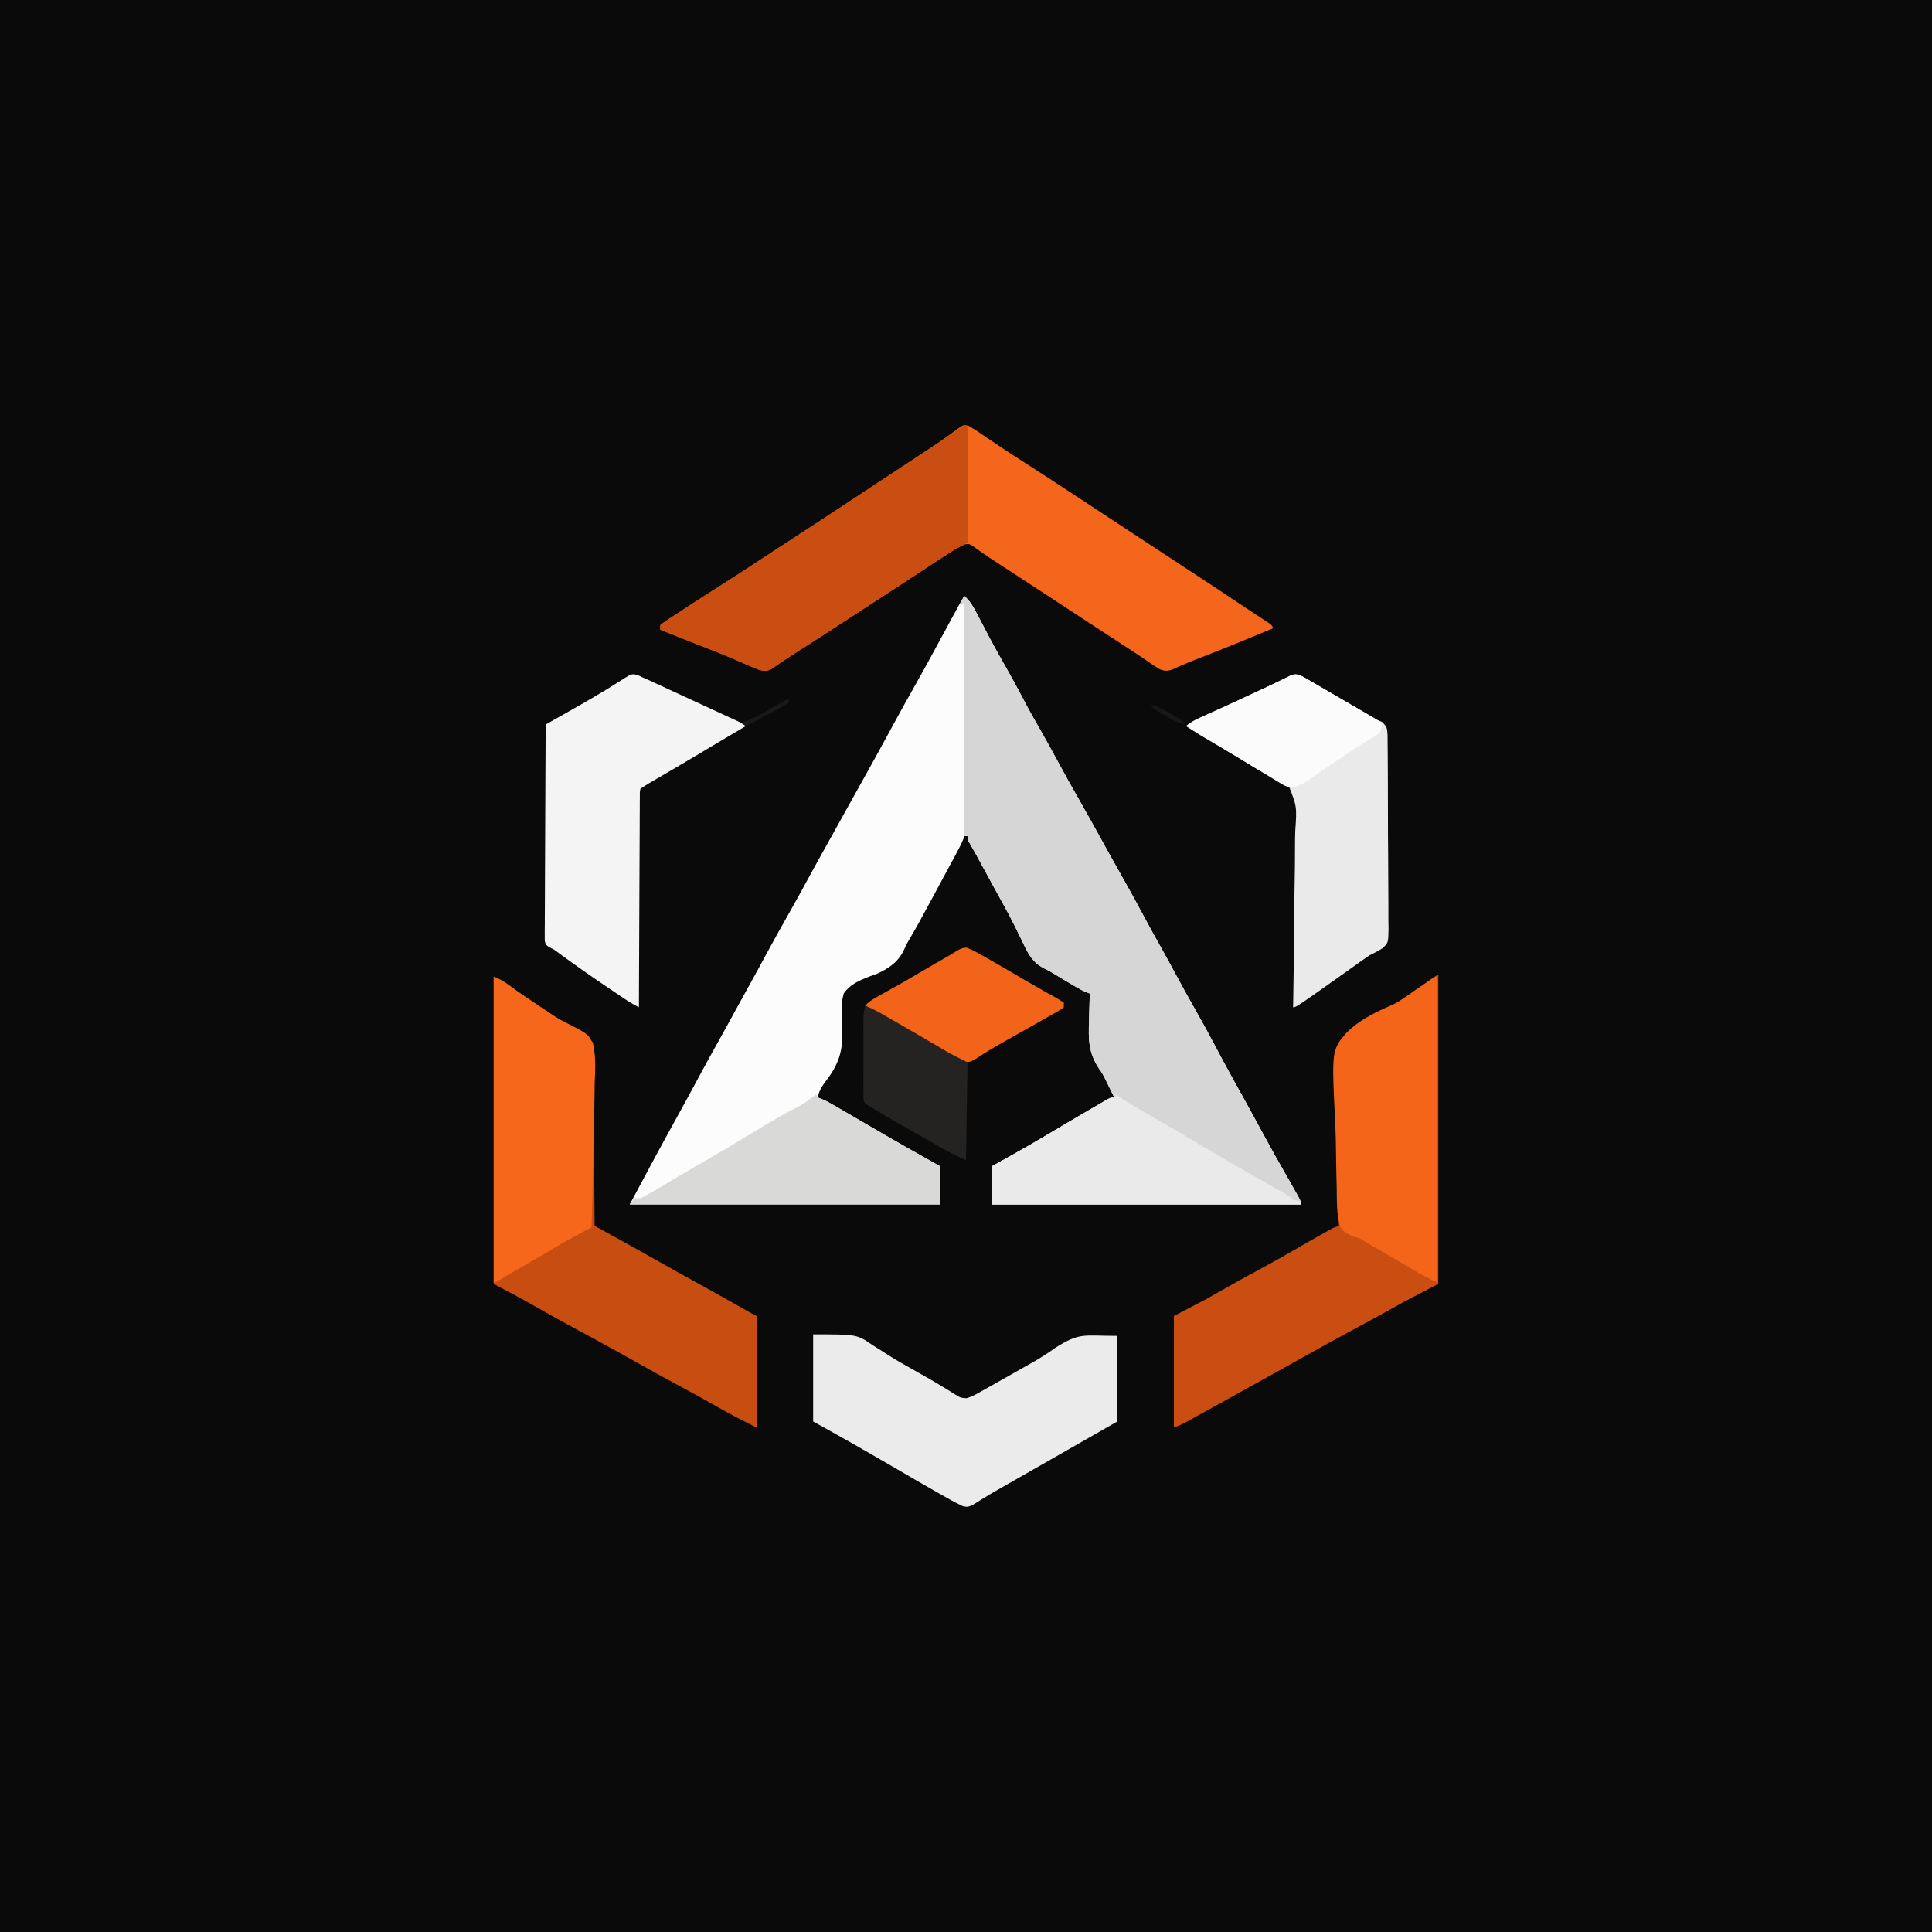
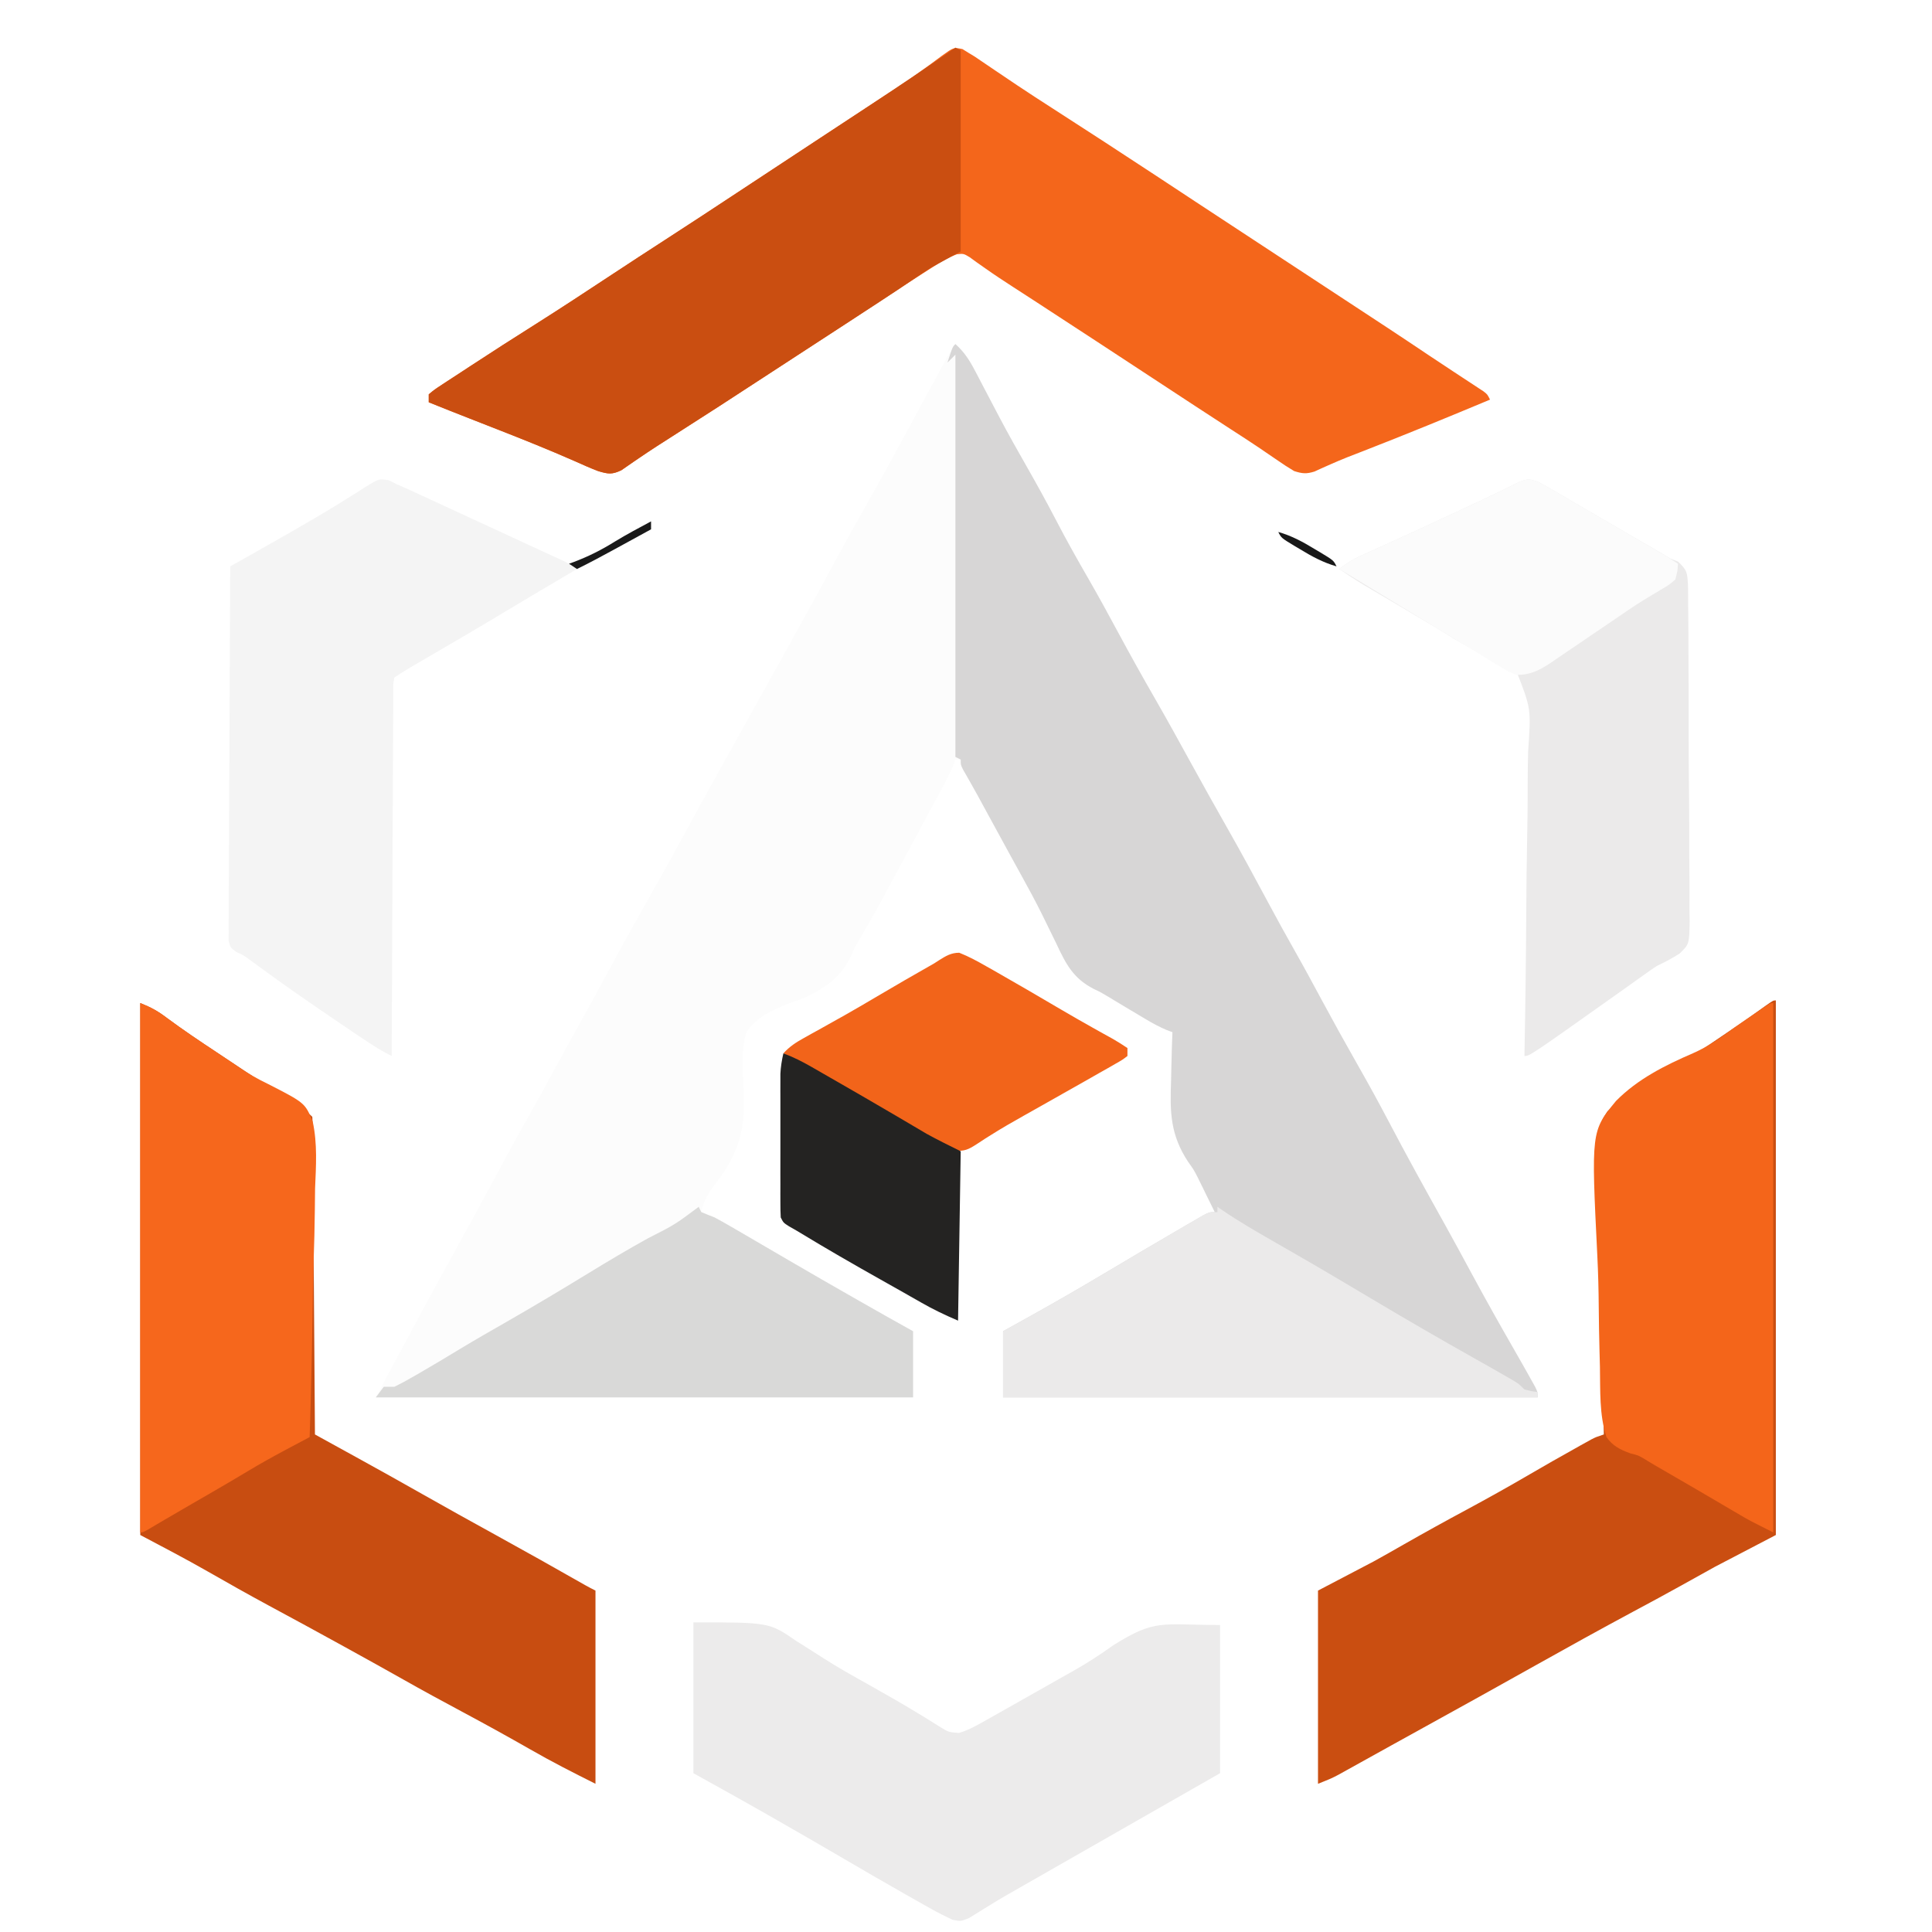
- <svg xmlns="http://www.w3.org/2000/svg" version="1.1" viewBox="0 0 1264 1264" width="128" height="128">
-   <path d="M0 0 C417.12 0 834.24 0 1264 0 C1264 417.12 1264 834.24 1264 1264 C846.88 1264 429.76 1264 0 1264 C0 846.88 0 429.76 0 0 Z " fill="#0A0A0B" transform="translate(0,0)" />
+ <svg xmlns="http://www.w3.org/2000/svg" version="1.1" viewBox="300 260 670 730" width="128" height="128">
  <path d="M0 0 C3.37 3.05 5.34 6.12 7.43 10.14 C7.9 11.04 7.9 11.04 8.39 11.96 C9.06 13.24 9.73 14.52 10.4 15.81 C12.17 19.22 13.96 22.61 15.75 26.01 C16.29 27.03 16.29 27.03 16.84 28.08 C20.07 34.18 23.45 40.19 26.88 46.19 C30.73 52.94 34.48 59.72 38.06 66.62 C41.96 74.14 46.1 81.48 50.33 88.81 C54.17 95.48 57.86 102.22 61.5 109 C65.97 117.31 70.56 125.54 75.27 133.72 C79.94 141.84 84.46 150.04 88.97 158.26 C93.47 166.43 98.01 174.58 102.62 182.69 C107.91 191.98 113 201.37 118.05 210.8 C121.5 217.23 125 223.62 128.61 229.96 C131.91 235.78 135.08 241.67 138.25 247.56 C142.66 255.74 147.15 263.86 151.75 271.94 C155.82 279.1 159.8 286.29 163.62 293.58 C170.58 306.85 177.84 319.96 185.14 333.04 C188.61 339.27 191.99 345.54 195.38 351.81 C200.57 361.44 205.94 370.96 211.39 380.45 C213.53 384.18 215.66 387.92 217.75 391.69 C218.42 392.9 218.42 392.9 219.11 394.14 C220 396 220 396 220 398 C153.34 398 86.68 398 18 398 C18 389.75 18 381.5 18 373 C21.57 371.02 25.14 369.04 28.81 367 C38.1 361.82 47.3 356.51 56.44 351.06 C65.21 345.84 73.99 340.63 82.82 335.51 C84.53 334.52 86.24 333.52 87.95 332.52 C88.98 331.93 90.01 331.33 91.07 330.72 C91.97 330.19 92.88 329.67 93.81 329.12 C96 328 96 328 98 328 C96.84 325.62 95.67 323.25 94.5 320.88 C94.19 320.23 93.87 319.58 93.55 318.92 C93.21 318.24 92.88 317.56 92.53 316.87 C92.16 316.11 91.79 315.36 91.41 314.58 C89.99 311.87 89.99 311.87 87.95 309.02 C81.18 298.76 81.02 290.18 81.5 278.12 C81.54 276.36 81.58 274.59 81.61 272.82 C81.7 268.55 81.83 264.27 82 260 C81.28 259.73 80.55 259.46 79.81 259.18 C77.06 258.02 74.61 256.7 72.05 255.17 C71.12 254.62 70.19 254.07 69.23 253.5 C68.27 252.92 67.3 252.34 66.31 251.75 C64.9 250.91 64.9 250.91 63.46 250.05 C61.56 248.92 59.67 247.78 57.78 246.63 C55.05 244.98 55.05 244.98 52.31 243.68 C44.51 239.69 41.75 234.27 38.12 226.5 C37.53 225.29 36.94 224.07 36.34 222.86 C35.12 220.41 33.92 217.96 32.73 215.5 C30.25 210.48 27.58 205.58 24.88 200.69 C23.9 198.92 22.93 197.15 21.96 195.38 C21.48 194.5 20.99 193.63 20.5 192.73 C17.84 187.89 15.2 183.04 12.56 178.19 C11.61 176.43 10.65 174.67 9.69 172.92 C9.25 172.1 8.8 171.28 8.34 170.44 C7.42 168.77 6.49 167.1 5.54 165.44 C5.08 164.63 4.62 163.82 4.15 162.99 C3.74 162.27 3.32 161.55 2.9 160.81 C2 159 2 159 2 157 C1.34 157 0.68 157 0 157 C-0.27 157.71 -0.54 158.41 -0.81 159.14 C-2.05 162.13 -3.49 164.92 -5.02 167.77 C-5.62 168.89 -6.23 170.02 -6.85 171.18 C-7.5 172.39 -8.16 173.6 -8.81 174.81 C-9.49 176.07 -10.16 177.32 -10.84 178.57 C-12.56 181.77 -14.28 184.96 -16 188.15 C-17.54 191 -19.07 193.85 -20.6 196.69 C-30.9 215.79 -30.9 215.79 -36.33 225.03 C-38.04 227.96 -38.04 227.96 -39.36 231 C-43.18 239.26 -48.9 243.14 -57 247 C-58.9 247.69 -60.8 248.37 -62.7 249.05 C-69.15 251.63 -74.99 254.11 -79 260 C-81.19 267.52 -80.23 275.87 -79.93 283.6 C-79.45 297.31 -82.13 306.18 -90.65 317.24 C-93.24 320.62 -95.22 323.79 -96 328 C-95.29 328.26 -94.59 328.53 -93.86 328.8 C-90.81 330.08 -88.05 331.59 -85.19 333.25 C-84.59 333.59 -84 333.93 -83.39 334.29 C-78.54 337.09 -73.7 339.93 -68.86 342.76 C-67.88 343.33 -66.89 343.91 -65.88 344.5 C-64.87 345.09 -63.86 345.68 -62.83 346.28 C-54.6 351.09 -46.34 355.84 -38.06 360.56 C-37.47 360.9 -36.88 361.24 -36.27 361.58 C-29.54 365.43 -22.78 369.23 -16 373 C-16 381.25 -16 389.5 -16 398 C-82.99 398 -149.98 398 -219 398 C-208.77 378.83 -198.51 359.68 -187.99 340.67 C-183.12 331.88 -178.31 323.05 -173.56 314.19 C-169.56 306.72 -165.51 299.28 -161.33 291.91 C-157.64 285.4 -154.08 278.83 -150.51 272.27 C-147.39 266.54 -144.24 260.82 -141.06 255.12 C-137.21 248.22 -133.44 241.27 -129.69 234.31 C-124.84 225.32 -119.86 216.4 -114.81 207.52 C-110.56 200.03 -106.42 192.49 -102.31 184.93 C-98 176.98 -93.62 169.08 -89.22 161.19 C-87.14 157.46 -85.07 153.73 -83 150 C-82.16 148.49 -81.32 146.98 -80.48 145.46 C-79.86 144.35 -79.86 144.35 -79.23 143.21 C-75.68 136.82 -75.68 136.82 -74.5 134.71 C-73.7 133.26 -72.9 131.82 -72.09 130.37 C-69.56 125.81 -67.03 121.26 -64.49 116.71 C-58.39 105.75 -52.32 94.79 -46.38 83.75 C-42.17 75.95 -37.88 68.2 -33.5 60.5 C-27.39 49.75 -21.49 38.9 -15.63 28.01 C-12.87 22.9 -10.09 17.79 -7.31 12.69 C-6.81 11.76 -6.3 10.82 -5.78 9.86 C-5.31 9.01 -4.85 8.15 -4.36 7.26 C-3.75 6.13 -3.75 6.13 -3.12 4.98 C-2.16 3.28 -1.09 1.63 0 0 Z " fill="#FCFCFC" transform="translate(631,390)" />
  <path d="M0 0 C3.37 3.05 5.34 6.12 7.43 10.14 C7.75 10.74 8.06 11.34 8.39 11.96 C9.06 13.24 9.73 14.52 10.4 15.81 C12.17 19.22 13.96 22.61 15.75 26.01 C16.11 26.69 16.47 27.37 16.84 28.08 C20.07 34.18 23.45 40.19 26.88 46.19 C30.73 52.94 34.48 59.72 38.06 66.62 C41.96 74.14 46.1 81.48 50.33 88.81 C54.17 95.48 57.86 102.22 61.5 109 C65.97 117.31 70.56 125.54 75.27 133.72 C79.94 141.84 84.46 150.04 88.97 158.26 C93.47 166.43 98.01 174.58 102.62 182.69 C107.91 191.98 113 201.37 118.05 210.8 C121.5 217.23 125 223.62 128.61 229.96 C131.91 235.78 135.08 241.67 138.25 247.56 C142.66 255.74 147.15 263.86 151.75 271.94 C155.82 279.1 159.8 286.29 163.62 293.58 C170.58 306.85 177.84 319.96 185.14 333.04 C188.61 339.27 191.99 345.54 195.38 351.81 C200.57 361.44 205.94 370.96 211.39 380.45 C213.53 384.18 215.66 387.92 217.75 391.69 C218.2 392.5 218.65 393.3 219.11 394.14 C220 396 220 396 220 398 C153.34 398 86.68 398 18 398 C18 389.75 18 381.5 18 373 C21.57 371.02 25.14 369.04 28.81 367 C38.1 361.82 47.3 356.51 56.44 351.06 C65.21 345.84 73.99 340.63 82.82 335.51 C84.53 334.52 86.24 333.52 87.95 332.52 C88.98 331.93 90.01 331.33 91.07 330.72 C91.97 330.19 92.88 329.67 93.81 329.12 C96 328 96 328 98 328 C96.84 325.62 95.67 323.25 94.5 320.88 C94.03 319.91 94.03 319.91 93.55 318.92 C93.04 317.9 93.04 317.9 92.53 316.87 C92.16 316.11 91.79 315.36 91.41 314.58 C89.99 311.87 89.99 311.87 87.95 309.02 C81.18 298.76 81.02 290.18 81.5 278.12 C81.54 276.36 81.58 274.59 81.61 272.82 C81.7 268.55 81.83 264.27 82 260 C81.28 259.73 80.55 259.46 79.81 259.18 C77.06 258.02 74.61 256.7 72.05 255.17 C71.12 254.62 70.19 254.07 69.23 253.5 C68.27 252.92 67.3 252.34 66.31 251.75 C65.37 251.19 64.43 250.63 63.46 250.05 C61.56 248.92 59.67 247.78 57.78 246.63 C55.05 244.98 55.05 244.98 52.31 243.68 C44.51 239.69 41.75 234.27 38.12 226.5 C37.53 225.29 36.94 224.07 36.34 222.86 C35.12 220.41 33.92 217.96 32.73 215.5 C30.25 210.48 27.58 205.58 24.88 200.69 C23.9 198.92 22.93 197.15 21.96 195.38 C21.48 194.5 20.99 193.63 20.5 192.73 C17.84 187.89 15.2 183.04 12.56 178.19 C11.61 176.43 10.65 174.67 9.69 172.92 C9.25 172.1 8.8 171.28 8.34 170.44 C7.42 168.77 6.49 167.1 5.54 165.44 C5.08 164.63 4.62 163.82 4.15 162.99 C3.74 162.27 3.32 161.55 2.9 160.81 C2 159 2 159 2 157 C1.34 156.67 0.68 156.34 0 156 C0 105.84 0 55.68 0 4 C-0.99 4.99 -1.98 5.98 -3 7 C-1.12 1.12 -1.12 1.12 0 0 Z " fill="#D7D6D6" transform="translate(631,390)" />
  <path d="M0 0 C0.77 0.48 1.54 0.97 2.34 1.46 C3.08 1.9 3.81 2.35 4.57 2.8 C5.31 3.31 6.06 3.81 6.82 4.33 C7.67 4.9 8.51 5.47 9.38 6.06 C10.72 6.97 10.72 6.97 12.09 7.9 C13.99 9.18 15.88 10.45 17.78 11.73 C19.19 12.68 19.19 12.68 20.63 13.65 C25.02 16.59 29.46 19.46 33.91 22.32 C46.99 30.74 60.04 39.21 73.03 47.77 C77.18 50.51 81.34 53.24 85.49 55.98 C86.33 56.53 87.16 57.08 88.02 57.65 C95.85 62.8 103.69 67.95 111.53 73.09 C114.12 74.79 116.71 76.49 119.3 78.19 C120.27 78.82 120.27 78.82 121.25 79.47 C164.09 107.58 164.09 107.58 176.37 115.81 C179.36 117.81 182.36 119.8 185.37 121.77 C186.21 122.33 187.05 122.88 187.92 123.45 C189.53 124.51 191.15 125.58 192.77 126.63 C193.49 127.11 194.2 127.58 194.94 128.06 C195.57 128.48 196.21 128.9 196.86 129.32 C198.34 130.46 198.34 130.46 199.34 132.46 C183.58 139.05 167.8 145.53 151.88 151.72 C150.27 152.35 150.27 152.35 148.62 152.99 C147.58 153.39 146.54 153.79 145.47 154.21 C143.31 155.07 141.17 155.98 139.04 156.92 C137.46 157.63 137.46 157.63 135.84 158.34 C134.44 158.99 134.44 158.99 133 159.64 C129.94 160.59 128.37 160.43 125.34 159.46 C123.07 158.11 120.94 156.73 118.78 155.21 C117.42 154.29 116.07 153.36 114.71 152.44 C113.63 151.7 113.63 151.7 112.54 150.95 C108.86 148.46 105.13 146.06 101.4 143.65 C92.49 137.87 83.6 132.05 74.72 126.21 C50.74 110.47 50.74 110.47 26.71 94.8 C25.83 94.23 24.94 93.66 24.04 93.07 C22.36 91.98 20.68 90.89 19 89.81 C15.5 87.55 12.02 85.26 8.62 82.85 C7.56 82.1 6.5 81.36 5.4 80.59 C4.09 79.63 4.09 79.63 2.75 78.66 C0.43 77.27 0.43 77.27 -2.07 77.53 C-5.39 78.73 -8.22 80.43 -11.16 82.34 C-11.83 82.76 -12.5 83.19 -13.19 83.63 C-23.65 90.32 -34.01 97.18 -44.4 104.01 C-50.39 107.95 -56.4 111.85 -62.42 115.76 C-66.65 118.51 -70.89 121.26 -75.12 124.03 C-86.34 131.37 -97.59 138.67 -108.91 145.87 C-113.36 148.69 -117.79 151.53 -122.14 154.51 C-122.78 154.94 -123.42 155.37 -124.08 155.82 C-125.69 156.92 -127.29 158.04 -128.89 159.15 C-132.47 160.84 -133.88 160.59 -137.66 159.46 C-140.65 158.32 -143.56 157.02 -146.47 155.71 C-156.17 151.45 -165.98 147.51 -175.85 143.65 C-176.56 143.37 -177.27 143.09 -178 142.81 C-180.72 141.74 -183.45 140.68 -186.17 139.61 C-191.35 137.59 -196.51 135.54 -201.66 133.46 C-201.66 132.47 -201.66 131.48 -201.66 130.46 C-199.53 128.69 -199.53 128.69 -196.53 126.72 C-195.72 126.19 -195.72 126.19 -194.89 125.64 C-193.11 124.47 -191.32 123.31 -189.53 122.15 C-188.29 121.33 -187.04 120.51 -185.79 119.69 C-177.7 114.39 -169.56 109.17 -161.38 104.01 C-151.64 97.86 -142.03 91.52 -132.41 85.18 C-125.74 80.79 -119.06 76.42 -112.35 72.09 C-103.15 66.15 -94 60.12 -84.85 54.09 C-83.08 52.92 -81.32 51.76 -79.55 50.6 C-76.79 48.77 -74.02 46.95 -71.25 45.13 C-65.42 41.28 -59.59 37.44 -53.75 33.6 C-49.82 31.02 -45.88 28.43 -41.95 25.84 C-40.08 24.61 -38.2 23.38 -36.33 22.15 C-34.55 20.97 -32.77 19.8 -30.99 18.63 C-29.29 17.51 -27.59 16.4 -25.89 15.28 C-21.86 12.64 -17.9 9.94 -14.01 7.11 C-13.28 6.58 -12.55 6.06 -11.8 5.52 C-10.43 4.53 -9.08 3.53 -7.75 2.51 C-3.33 -0.67 -3.33 -0.67 0 0 Z " fill="#F4661B" transform="translate(633.6594,278.5374)" />
  <path d="M0 0 C0 66.66 0 133.32 0 202 C-7.59 205.96 -15.18 209.92 -23 214 C-29.58 217.64 -29.58 217.64 -36.14 221.3 C-42.06 224.61 -48.03 227.8 -54 231 C-66.29 237.6 -78.48 244.34 -90.64 251.16 C-104.85 259.13 -119.08 267.03 -133.35 274.89 C-137.26 277.04 -141.17 279.2 -145.07 281.37 C-147.74 282.85 -150.41 284.33 -153.07 285.81 C-154.35 286.51 -155.62 287.22 -156.89 287.93 C-158.65 288.91 -160.42 289.89 -162.19 290.87 C-163.19 291.43 -164.2 291.98 -165.23 292.56 C-168 294 -168 294 -173 296 C-173 271.91 -173 247.82 -173 223 C-166.07 219.37 -159.14 215.74 -152 212 C-148.21 209.9 -144.44 207.79 -140.69 205.62 C-132.76 201.1 -124.79 196.69 -116.75 192.38 C-108.7 188.04 -100.73 183.59 -92.83 178.97 C-87.26 175.72 -81.64 172.52 -76 169.38 C-75.24 168.95 -74.48 168.52 -73.7 168.08 C-72.99 167.69 -72.29 167.3 -71.56 166.9 C-70.95 166.55 -70.33 166.21 -69.69 165.86 C-68 165 -68 165 -65 164 C-65.01 163.39 -65.03 162.78 -65.04 162.15 C-65.35 147.3 -65.58 132.44 -65.73 117.58 C-65.8 110.39 -65.9 103.21 -66.06 96.02 C-66.2 89.76 -66.29 83.49 -66.32 77.22 C-66.34 73.91 -66.39 70.6 -66.48 67.28 C-67.03 47.12 -67.03 47.12 -63.65 41.94 C-59.98 38.16 -55.75 36.15 -51 34 C-48.99 32.7 -47.01 31.36 -45.05 29.98 C-43.14 28.71 -41.23 27.45 -39.31 26.19 C-31.65 21.11 -24.02 16 -16.44 10.81 C-15.68 10.3 -14.93 9.78 -14.15 9.25 C-10.75 6.92 -7.38 4.56 -4.04 2.14 C-1 0 -1 0 0 0 Z " fill="#CA4E11" transform="translate(941,638)" />
  <path d="M0 0 C4.14 1.66 6.56 2.97 10.01 5.59 C16.16 10.15 22.49 14.4 28.88 18.62 C30.05 19.41 31.23 20.19 32.41 20.97 C34.78 22.55 37.16 24.13 39.54 25.7 C44.74 29.15 49.93 32.61 55.12 36.06 C56.01 36.65 56.9 37.24 57.82 37.85 C59.02 38.65 59.02 38.65 60.26 39.47 C60.96 39.94 61.66 40.41 62.39 40.89 C64 42 64 42 65 43 C65.11 44.56 65.15 46.12 65.16 47.68 C65.17 48.69 65.18 49.7 65.19 50.74 C65.19 51.86 65.2 52.98 65.21 54.13 C65.22 55.3 65.23 56.47 65.24 57.68 C65.26 60.9 65.28 64.11 65.3 67.33 C65.33 70.69 65.35 74.05 65.38 77.41 C65.43 83.78 65.47 90.15 65.52 96.52 C65.57 103.77 65.62 111.01 65.68 118.26 C65.79 133.17 65.9 148.09 66 163 C66.82 163.45 67.64 163.9 68.48 164.37 C71.57 166.07 74.67 167.77 77.76 169.48 C79.09 170.21 80.41 170.94 81.74 171.67 C90.02 176.23 98.28 180.83 106.5 185.5 C115.74 190.75 125.04 195.89 134.35 201.02 C145.66 207.24 156.9 213.56 168.12 219.95 C169.4 220.66 170.69 221.35 172 222 C172 246.09 172 270.18 172 295 C163.59 290.79 155.37 286.62 147.25 281.94 C138.75 277.08 130.19 272.37 121.56 267.75 C114.13 263.77 106.72 259.76 99.39 255.6 C92.62 251.77 85.81 248.01 79 244.25 C78.06 243.73 78.06 243.73 77.1 243.2 C67.66 237.99 58.19 232.85 48.69 227.73 C40.88 223.51 33.15 219.17 25.45 214.75 C17.06 209.96 8.56 205.53 0 201 C0 134.67 0 68.34 0 0 Z " fill="#C84D11" transform="translate(323,639)" />
  <path d="M0 0 C1.77 0.91 3.51 1.88 5.23 2.89 C6.27 3.49 7.31 4.09 8.38 4.71 C9.49 5.36 10.6 6.02 11.75 6.69 C12.91 7.36 14.06 8.04 15.22 8.71 C17.62 10.1 20.01 11.5 22.4 12.9 C25.88 14.93 29.36 16.95 32.84 18.97 C34.98 20.21 37.11 21.45 39.25 22.69 C40.24 23.26 41.23 23.84 42.26 24.43 C43.19 24.97 44.12 25.52 45.08 26.07 C45.89 26.54 46.7 27.01 47.53 27.5 C48.34 27.99 49.16 28.49 50 29 C51.02 29.41 52.05 29.83 53.1 30.25 C56.51 33.49 56.49 34.33 56.8 38.86 C56.85 41.4 56.86 43.93 56.86 46.47 C56.87 47.87 56.89 49.27 56.91 50.66 C56.96 54.46 56.97 58.25 56.97 62.05 C56.97 65.22 56.99 68.39 57.01 71.56 C57.06 79.05 57.07 86.53 57.06 94.01 C57.05 101.73 57.1 109.44 57.19 117.15 C57.26 123.78 57.28 130.4 57.28 137.03 C57.28 140.99 57.29 144.94 57.35 148.9 C57.4 152.62 57.4 156.34 57.35 160.07 C57.34 162.08 57.39 164.09 57.44 166.1 C57.26 174.78 57.26 174.78 53.61 178.31 C50.8 180.11 48 181.57 45 183 C43.62 183.91 42.25 184.84 40.91 185.82 C40.28 186.26 39.65 186.71 39 187.17 C38.36 187.63 37.72 188.09 37.06 188.56 C35.6 189.6 34.14 190.64 32.68 191.68 C31.92 192.21 31.17 192.75 30.39 193.31 C-3 217 -3 217 -5 217 C-4.98 215.91 -4.98 215.91 -4.96 214.8 C-4.62 197.1 -4.4 179.39 -4.3 161.69 C-4.26 153.12 -4.17 144.56 -3.99 136 C-3.83 128.53 -3.75 121.07 -3.76 113.6 C-3.76 109.65 -3.72 105.7 -3.59 101.75 C-2.48 85.73 -2.48 85.73 -8.06 71.53 C-13.03 67.48 -18.48 65.07 -24.49 62.94 C-28.02 61.61 -30.95 59.78 -34.12 57.75 C-35.29 57.04 -36.46 56.33 -37.63 55.63 C-38.28 55.23 -38.94 54.84 -39.61 54.43 C-42.64 52.62 -45.68 50.82 -48.71 49.03 C-49.32 48.67 -49.92 48.32 -50.53 47.95 C-52.98 46.51 -55.42 45.06 -57.87 43.62 C-59.59 42.61 -61.31 41.59 -63.04 40.57 C-64.04 39.98 -65.04 39.39 -66.08 38.78 C-69.11 36.93 -72.06 34.99 -75 33 C-72.24 30.8 -69.56 29.2 -66.34 27.76 C-65.42 27.34 -64.49 26.92 -63.54 26.49 C-62.53 26.04 -61.53 25.59 -60.5 25.12 C-58.33 24.14 -56.17 23.16 -54 22.18 C-52.86 21.66 -51.73 21.15 -50.55 20.62 C-44.5 17.86 -38.47 15.05 -32.44 12.25 C-30.66 11.43 -30.66 11.43 -28.85 10.59 C-23.89 8.29 -18.94 5.99 -14.04 3.59 C-13.34 3.25 -12.64 2.91 -11.91 2.56 C-10.17 1.71 -8.43 0.84 -6.69 -0.02 C-3.64 -1.13 -2.98 -1.02 0 0 Z " fill="#EBEAEA" transform="translate(851,442)" />
  <path d="M0 0 C1.03 0.51 2.06 1.02 3.12 1.54 C4.59 2.19 6.05 2.83 7.52 3.48 C9.33 4.31 11.13 5.14 12.94 5.98 C14.43 6.67 14.43 6.67 15.96 7.37 C18.29 8.45 20.61 9.53 22.94 10.6 C26.93 12.46 30.93 14.3 34.93 16.14 C38.67 17.86 42.4 19.59 46.13 21.31 C48 22.17 49.87 23.04 51.74 23.9 C54.4 25.12 57.05 26.35 59.71 27.58 C60.51 27.95 61.32 28.32 62.15 28.7 C62.89 29.05 63.64 29.39 64.4 29.75 C65.05 30.05 65.7 30.35 66.37 30.66 C68.12 31.54 68.12 31.54 71.12 33.54 C70.54 33.89 69.95 34.24 69.34 34.59 C54.85 43.14 54.85 43.14 40.41 51.79 C31.97 56.87 23.44 61.81 14.94 66.78 C14.31 67.14 13.69 67.51 13.05 67.88 C11.33 68.89 9.61 69.89 7.89 70.9 C5.94 72.06 4.02 73.28 2.12 74.54 C1.66 77.13 1.66 77.13 1.73 80.21 C1.71 81.42 1.7 82.62 1.69 83.87 C1.69 85.21 1.69 86.55 1.69 87.9 C1.68 89.31 1.67 90.72 1.66 92.12 C1.63 95.96 1.62 99.79 1.62 103.62 C1.61 107.62 1.58 111.63 1.56 115.63 C1.52 123.21 1.49 130.79 1.46 138.38 C1.44 147.01 1.39 155.64 1.35 164.27 C1.25 182.03 1.18 199.79 1.12 217.54 C-2.61 215.73 -6 213.54 -9.44 211.23 C-10.41 210.58 -10.41 210.58 -11.41 209.91 C-13.57 208.46 -15.72 207 -17.88 205.54 C-19 204.78 -19 204.78 -20.14 204.01 C-29.88 197.43 -39.52 190.72 -49 183.77 C-49.7 183.26 -50.4 182.75 -51.12 182.22 C-51.72 181.78 -52.33 181.33 -52.96 180.87 C-54.91 179.44 -54.91 179.44 -57.46 178.32 C-59.88 176.54 -59.88 176.54 -60.49 173.92 C-60.49 172.87 -60.48 171.81 -60.48 170.72 C-60.49 168.89 -60.49 168.89 -60.5 167.03 C-60.48 165.68 -60.46 164.33 -60.44 162.98 C-60.44 161.56 -60.44 160.15 -60.44 158.73 C-60.45 154.87 -60.42 151.02 -60.38 147.16 C-60.35 143.13 -60.35 139.11 -60.34 135.08 C-60.33 127.45 -60.29 119.82 -60.24 112.19 C-60.18 103.51 -60.15 94.82 -60.13 86.14 C-60.07 68.27 -59.99 50.41 -59.88 32.54 C-59.22 32.18 -58.57 31.81 -57.9 31.43 C-54.91 29.74 -51.92 28.06 -48.93 26.37 C-47.91 25.79 -46.88 25.21 -45.83 24.62 C-39.86 21.25 -33.91 17.84 -28 14.36 C-27.29 13.94 -26.59 13.53 -25.86 13.1 C-22.29 11 -18.76 8.85 -15.26 6.63 C-14.11 5.92 -14.11 5.92 -12.94 5.19 C-11.48 4.28 -10.02 3.36 -8.58 2.41 C-3.7 -0.59 -3.7 -0.59 0 0 Z " fill="#F4F4F4" transform="translate(416.875,441.457)" />
  <path d="M0 0 C28.66 0 28.66 0 38.81 7 C39.96 7.73 41.12 8.46 42.27 9.17 C44.67 10.67 47.04 12.18 49.4 13.72 C54.76 17.16 60.33 20.25 65.89 23.36 C72.77 27.23 79.63 31.13 86.36 35.26 C87.15 35.74 87.93 36.22 88.74 36.72 C90.15 37.58 91.55 38.46 92.94 39.35 C96.4 41.5 96.4 41.5 100.35 41.78 C103.4 40.88 105.88 39.61 108.66 38.04 C109.75 37.43 110.84 36.82 111.97 36.19 C113.15 35.52 114.32 34.85 115.5 34.19 C116.72 33.5 117.94 32.82 119.16 32.13 C122.78 30.1 126.39 28.05 130 26 C130.98 25.45 131.96 24.89 132.96 24.33 C134.74 23.32 136.51 22.32 138.28 21.31 C139.97 20.35 141.67 19.4 143.37 18.45 C148.66 15.46 153.67 12.24 158.6 8.69 C174.69 -1.43 176.82 1 199 1 C199 19.48 199 37.96 199 57 C121.51 101.28 121.51 101.28 118.31 103.09 C115.93 104.46 113.6 105.86 111.28 107.32 C110.35 107.89 110.35 107.89 109.4 108.47 C107.65 109.53 105.92 110.62 104.19 111.71 C101 113 101 113 97.92 112.39 C95.15 111.07 92.45 109.74 89.79 108.23 C88.8 107.68 87.82 107.13 86.81 106.56 C85.76 105.96 84.71 105.37 83.62 104.75 C82.52 104.13 81.41 103.5 80.27 102.86 C71.89 98.11 63.56 93.27 55.25 88.4 C47.4 83.81 39.52 79.26 31.62 74.75 C29.99 73.81 29.99 73.81 28.32 72.86 C18.92 67.49 9.46 62.26 0 57 C0 38.19 0 19.38 0 0 Z " fill="#ECEBEB" transform="translate(532,873)" />
  <path d="M0 0 C0.99 0.5 0.99 0.5 2 1 C2 26.08 2 51.16 2 77 C-1.63 78.98 -5.26 80.96 -9 83 C-11.27 84.44 -13.53 85.92 -15.75 87.44 C-17.03 88.31 -18.31 89.17 -19.6 90.04 C-20.29 90.51 -20.99 90.98 -21.7 91.46 C-26.17 94.45 -30.68 97.38 -35.19 100.31 C-36.67 101.28 -36.67 101.28 -38.18 102.26 C-45.27 106.87 -52.36 111.48 -59.45 116.09 C-63.8 118.92 -68.14 121.74 -72.48 124.58 C-83.7 131.92 -94.94 139.21 -106.25 146.4 C-110.7 149.23 -115.13 152.06 -119.48 155.04 C-120.12 155.48 -120.76 155.91 -121.42 156.36 C-123.03 157.46 -124.63 158.57 -126.23 159.69 C-129.81 161.38 -131.22 161.12 -135 160 C-137.99 158.86 -140.9 157.56 -143.81 156.25 C-153.51 151.98 -163.32 148.05 -173.19 144.19 C-173.9 143.91 -174.61 143.63 -175.34 143.35 C-178.06 142.28 -180.79 141.21 -183.51 140.15 C-188.69 138.13 -193.85 136.08 -199 134 C-199 133.01 -199 132.02 -199 131 C-196.87 129.23 -196.87 129.23 -193.87 127.26 C-193.06 126.73 -193.06 126.73 -192.23 126.18 C-190.45 125.01 -188.66 123.85 -186.88 122.69 C-185.63 121.87 -184.38 121.05 -183.13 120.23 C-175.05 114.92 -166.9 109.71 -158.72 104.55 C-148.98 98.39 -139.37 92.06 -129.75 85.72 C-123.08 81.33 -116.4 76.96 -109.7 72.63 C-100.49 66.68 -91.34 60.66 -82.19 54.62 C-80.42 53.46 -78.66 52.3 -76.89 51.13 C-74.13 49.31 -71.36 47.49 -68.59 45.66 C-62.76 41.82 -56.93 37.98 -51.09 34.14 C-47.16 31.55 -43.22 28.96 -39.29 26.38 C-37.42 25.14 -35.54 23.91 -33.67 22.68 C-22.36 15.25 -11.12 7.72 0 0 Z " fill="#CA4E11" transform="translate(631,278)" />
  <path d="M0 0 C4.14 1.66 6.56 2.97 10.01 5.59 C16.16 10.15 22.49 14.4 28.88 18.62 C30.47 19.68 30.47 19.68 32.09 20.76 C32.64 21.12 33.19 21.49 33.76 21.86 C34.86 22.59 35.95 23.34 37.03 24.1 C40.65 26.6 44.29 28.66 48.26 30.57 C62.25 37.74 62.25 37.74 65.17 44.85 C66.97 53.17 66.41 61.61 66.05 70.05 C66 72.77 65.98 75.48 65.96 78.2 C65.9 84.59 65.72 90.96 65.51 97.34 C65.28 104.62 65.16 111.89 65.06 119.17 C64.84 134.12 64.47 149.06 64 164 C62.97 164.55 61.94 165.1 60.88 165.66 C59.51 166.39 58.15 167.11 56.78 167.84 C56.1 168.2 55.43 168.56 54.73 168.93 C50 171.45 45.34 174.05 40.75 176.81 C39.32 177.66 37.9 178.51 36.47 179.35 C35.75 179.78 35.02 180.21 34.27 180.66 C29.46 183.5 24.62 186.29 19.77 189.08 C16.23 191.13 12.69 193.18 9.17 195.25 C8.08 195.89 6.99 196.53 5.88 197.19 C4.94 197.74 4.01 198.29 3.05 198.86 C1 200 1 200 0 200 C0 134 0 68 0 0 Z " fill="#F6671C" transform="translate(323,639)" />
  <path d="M0 0 C0 66 0 132 0 200 C-9 195.5 -9 195.5 -13.36 192.93 C-14.8 192.09 -14.8 192.09 -16.27 191.23 C-17.28 190.64 -18.28 190.05 -19.31 189.44 C-21.45 188.18 -23.59 186.93 -25.72 185.68 C-26.78 185.06 -27.84 184.44 -28.93 183.8 C-34.07 180.79 -39.24 177.8 -44.41 174.82 C-45.79 174.02 -47.16 173.2 -48.51 172.35 C-51 170.88 -51 170.88 -53.98 170.15 C-57.79 168.75 -60.67 167.35 -63 164 C-65.75 155.62 -65.31 146.23 -65.47 137.51 C-65.53 135.52 -65.58 133.53 -65.63 131.54 C-65.78 125.98 -65.87 120.42 -65.92 114.86 C-65.97 108.44 -66.13 102.04 -66.45 95.63 C-68.79 48.41 -68.79 48.41 -59.39 36.99 C-51.21 28.7 -40.93 23.55 -30.35 18.98 C-24.55 16.44 -19.63 12.96 -14.56 9.19 C-13.19 8.24 -11.82 7.29 -10.44 6.36 C-9.86 5.96 -9.28 5.56 -8.68 5.15 C-8.12 4.77 -7.57 4.39 -7 4 C-6.13 3.4 -6.13 3.4 -5.24 2.8 C-1.12 0 -1.12 0 0 0 Z " fill="#F4651A" transform="translate(940,639)" />
  <path d="M0 0 C0.51 0.35 1.02 0.7 1.54 1.06 C7.91 5.39 14.5 9.25 21.19 13.06 C23.51 14.39 25.83 15.73 28.15 17.06 C28.73 17.39 29.31 17.72 29.91 18.07 C35.38 21.21 40.82 24.41 46.25 27.62 C47.14 28.15 48.03 28.68 48.95 29.22 C52.54 31.35 56.13 33.48 59.72 35.62 C72.01 42.93 84.39 50.09 96.86 57.11 C101.02 59.45 105.18 61.8 109.31 64.19 C110.2 64.7 111.08 65.21 111.99 65.73 C114 67 114 67 116 69 C118.57 69.65 118.57 69.65 121 70 C121 70.66 121 71.32 121 72 C54.34 72 -12.32 72 -81 72 C-81 63.75 -81 55.5 -81 47 C-77.43 45.02 -73.86 43.04 -70.19 41 C-60.9 35.82 -51.7 30.51 -42.56 25.06 C-33.8 19.85 -25.05 14.64 -16.24 9.51 C-14.53 8.52 -12.83 7.52 -11.14 6.52 C-10.11 5.93 -9.09 5.33 -8.03 4.72 C-7.13 4.19 -6.23 3.67 -5.3 3.12 C-3 2 -3 2 0 2 C0 1.34 0 0.68 0 0 Z " fill="#EBEAEA" transform="translate(730,716)" />
  <path d="M0 0 C0.5 0.99 0.5 0.99 1 2 C2.66 2.69 4.32 3.36 6 4 C7.96 5.05 9.89 6.14 11.81 7.25 C12.41 7.59 13 7.93 13.61 8.29 C18.46 11.09 23.3 13.93 28.14 16.76 C29.12 17.33 30.11 17.91 31.12 18.5 C32.13 19.09 33.14 19.68 34.17 20.28 C42.4 25.09 50.66 29.84 58.94 34.56 C59.82 35.07 59.82 35.07 60.73 35.58 C67.46 39.43 74.22 43.23 81 47 C81 55.25 81 63.5 81 72 C14.01 72 -52.98 72 -122 72 C-121.01 70.68 -120.02 69.36 -119 68 C-117.68 68 -116.36 68 -115 68 C-112.48 66.76 -110.1 65.48 -107.69 64.06 C-106.97 63.65 -106.26 63.24 -105.52 62.82 C-100.42 59.87 -95.36 56.84 -90.32 53.78 C-84.21 50.09 -78.01 46.55 -71.81 43 C-61.64 37.16 -51.58 31.14 -41.57 25.02 C-34.19 20.51 -26.78 16.1 -19.21 11.91 C-9.03 6.74 -9.03 6.74 0 0 Z " fill="#D9D9D8" transform="translate(534,716)" />
  <path d="M0 0 C3.64 1.44 6.97 3.26 10.36 5.2 C11.53 5.85 11.53 5.85 12.71 6.52 C21.38 11.44 29.98 16.48 38.58 21.53 C42.47 23.81 46.37 26.05 50.3 28.25 C51.64 29 51.64 29 52.99 29.76 C54.66 30.7 56.34 31.63 58.02 32.55 C59.91 33.62 61.74 34.8 63.55 36.01 C63.55 37 63.55 37.99 63.55 39.01 C61.71 40.43 61.71 40.43 59.11 41.91 C58.14 42.47 57.18 43.02 56.19 43.59 C55.13 44.18 54.08 44.78 52.99 45.39 C51.91 46 50.83 46.62 49.72 47.26 C46.34 49.19 42.94 51.1 39.55 53.01 C37.49 54.18 35.43 55.34 33.36 56.51 C30.45 58.16 27.53 59.8 24.61 61.44 C20.34 63.83 16.12 66.25 11.99 68.86 C11.3 69.29 10.62 69.72 9.91 70.16 C8.68 70.95 7.45 71.75 6.24 72.56 C3.52 74.29 1.94 75.04 -1.3 74.78 C-4.6 73.97 -6.96 72.85 -9.88 71.12 C-11.43 70.22 -11.43 70.22 -13 69.3 C-14.1 68.65 -15.2 68 -16.32 67.32 C-17.48 66.65 -18.63 65.97 -19.78 65.3 C-22.16 63.9 -24.54 62.5 -26.91 61.1 C-31.35 58.48 -35.81 55.89 -40.26 53.29 C-44.05 51.09 -47.84 48.87 -51.63 46.66 C-56.57 43.77 -61.51 40.89 -66.45 38.01 C-64.13 35.46 -61.73 33.89 -58.72 32.23 C-57.78 31.7 -56.84 31.18 -55.87 30.63 C-54.36 29.8 -54.36 29.8 -52.82 28.95 C-50.73 27.78 -48.63 26.61 -46.54 25.43 C-45.5 24.85 -44.47 24.27 -43.4 23.68 C-39.37 21.4 -35.37 19.06 -31.39 16.7 C-24.12 12.39 -16.8 8.19 -9.45 4.01 C-8.86 3.63 -8.28 3.25 -7.67 2.86 C-5.07 1.23 -3.12 0.01 0 0 Z " fill="#F2641A" transform="translate(632.4492,619.9883)" />
  <path d="M0 0 C1.77 0.91 3.51 1.88 5.23 2.89 C6.27 3.49 7.31 4.09 8.38 4.71 C9.49 5.36 10.6 6.02 11.75 6.69 C12.9 7.36 14.06 8.03 15.22 8.7 C17.61 10.1 20 11.49 22.39 12.89 C25.91 14.95 29.43 16.99 32.95 19.04 C41.44 23.98 41.44 23.98 45.37 26.27 C46.2 26.75 47.02 27.23 47.87 27.73 C49.61 28.77 51.31 29.87 53 31 C52.86 33.75 52.86 33.75 52 37 C49.54 39.08 49.54 39.08 46.18 41.03 C44.9 41.8 43.61 42.58 42.33 43.36 C41.63 43.78 40.94 44.2 40.22 44.63 C36.17 47.13 32.27 49.84 28.35 52.53 C26.65 53.68 24.95 54.83 23.25 55.98 C20.63 57.75 18.02 59.53 15.42 61.31 C12.86 63.06 10.29 64.8 7.72 66.53 C6.95 67.07 6.18 67.6 5.38 68.15 C0.96 71.11 -2.51 73.05 -8 73 C-11.01 71.82 -11.01 71.82 -14.04 69.98 C-14.6 69.64 -15.16 69.31 -15.73 68.97 C-17.56 67.87 -19.37 66.75 -21.19 65.62 C-22.46 64.85 -23.74 64.08 -25.02 63.31 C-28.36 61.3 -31.68 59.27 -35 57.23 C-38.25 55.23 -41.52 53.26 -44.78 51.29 C-49.5 48.44 -54.21 45.58 -58.92 42.71 C-64.26 39.44 -69.62 36.21 -75 33 C-72.24 30.8 -69.56 29.2 -66.34 27.76 C-65.42 27.34 -64.49 26.92 -63.54 26.49 C-62.53 26.04 -61.53 25.59 -60.5 25.12 C-58.33 24.14 -56.17 23.16 -54 22.18 C-52.86 21.66 -51.73 21.15 -50.55 20.62 C-44.5 17.86 -38.47 15.05 -32.44 12.25 C-30.66 11.43 -30.66 11.43 -28.85 10.59 C-23.89 8.29 -18.94 5.99 -14.04 3.59 C-13.34 3.25 -12.64 2.91 -11.91 2.56 C-10.17 1.71 -8.43 0.84 -6.69 -0.02 C-3.64 -1.13 -2.98 -1.02 0 0 Z " fill="#FBFBFB" transform="translate(851,442)" />
  <path d="M0 0 C3.81 1.42 7.24 3.18 10.77 5.2 C11.89 5.85 13.02 6.49 14.18 7.16 C15.39 7.85 16.6 8.55 17.81 9.25 C19.06 9.97 20.31 10.68 21.56 11.4 C27.67 14.91 33.76 18.44 39.83 22 C40.9 22.62 41.96 23.24 43.05 23.88 C45.04 25.05 47.02 26.22 49.01 27.39 C49.91 27.93 50.82 28.46 51.76 29.01 C52.53 29.47 53.31 29.93 54.11 30.4 C58.33 32.74 62.68 34.84 67 37 C66.67 58.12 66.34 79.24 66 101 C61.1 98.9 56.58 96.76 52 94.12 C50.6 93.33 49.19 92.53 47.79 91.73 C47.02 91.29 46.26 90.86 45.48 90.41 C42.78 88.88 40.08 87.36 37.37 85.84 C26.48 79.72 15.67 73.5 5 67 C4.06 66.47 3.13 65.93 2.16 65.38 C0 64 0 64 -1 62 C-1.1 60.21 -1.13 58.41 -1.13 56.62 C-1.13 55.49 -1.14 54.37 -1.14 53.21 C-1.14 51.99 -1.13 50.77 -1.13 49.51 C-1.13 48.26 -1.13 47.01 -1.14 45.72 C-1.14 43.07 -1.14 40.42 -1.13 37.77 C-1.12 34.38 -1.13 30.99 -1.13 27.6 C-1.14 24.36 -1.14 21.13 -1.13 17.89 C-1.13 16.67 -1.14 15.46 -1.14 14.21 C-1.14 13.07 -1.13 11.94 -1.13 10.77 C-1.13 9.77 -1.13 8.78 -1.13 7.75 C-1 5.07 -0.6 2.61 0 0 Z " fill="#242322" transform="translate(566,658)" />
  <path d="M0 0 C0 0.99 0 1.98 0 3 C-3.54 4.94 -7.08 6.88 -10.62 8.81 C-11.62 9.36 -12.62 9.91 -13.65 10.47 C-18.4 13.06 -23.14 15.63 -28 18 C-28.99 17.34 -29.98 16.68 -31 16 C-30.39 15.78 -29.79 15.56 -29.16 15.34 C-23.6 13.23 -18.65 10.74 -13.61 7.59 C-9.17 4.88 -4.58 2.46 0 0 Z " fill="#191919" transform="translate(516,457)" />
  <path d="M0 0 C5.12 1.47 9.3 3.75 13.81 6.5 C14.49 6.9 15.17 7.31 15.87 7.72 C20.87 10.74 20.87 10.74 22 13 C16.88 11.53 12.7 9.25 8.19 6.5 C7.51 6.1 6.83 5.69 6.13 5.28 C1.13 2.26 1.13 2.26 0 0 Z " fill="#181818" transform="translate(753,461)" />
</svg>
